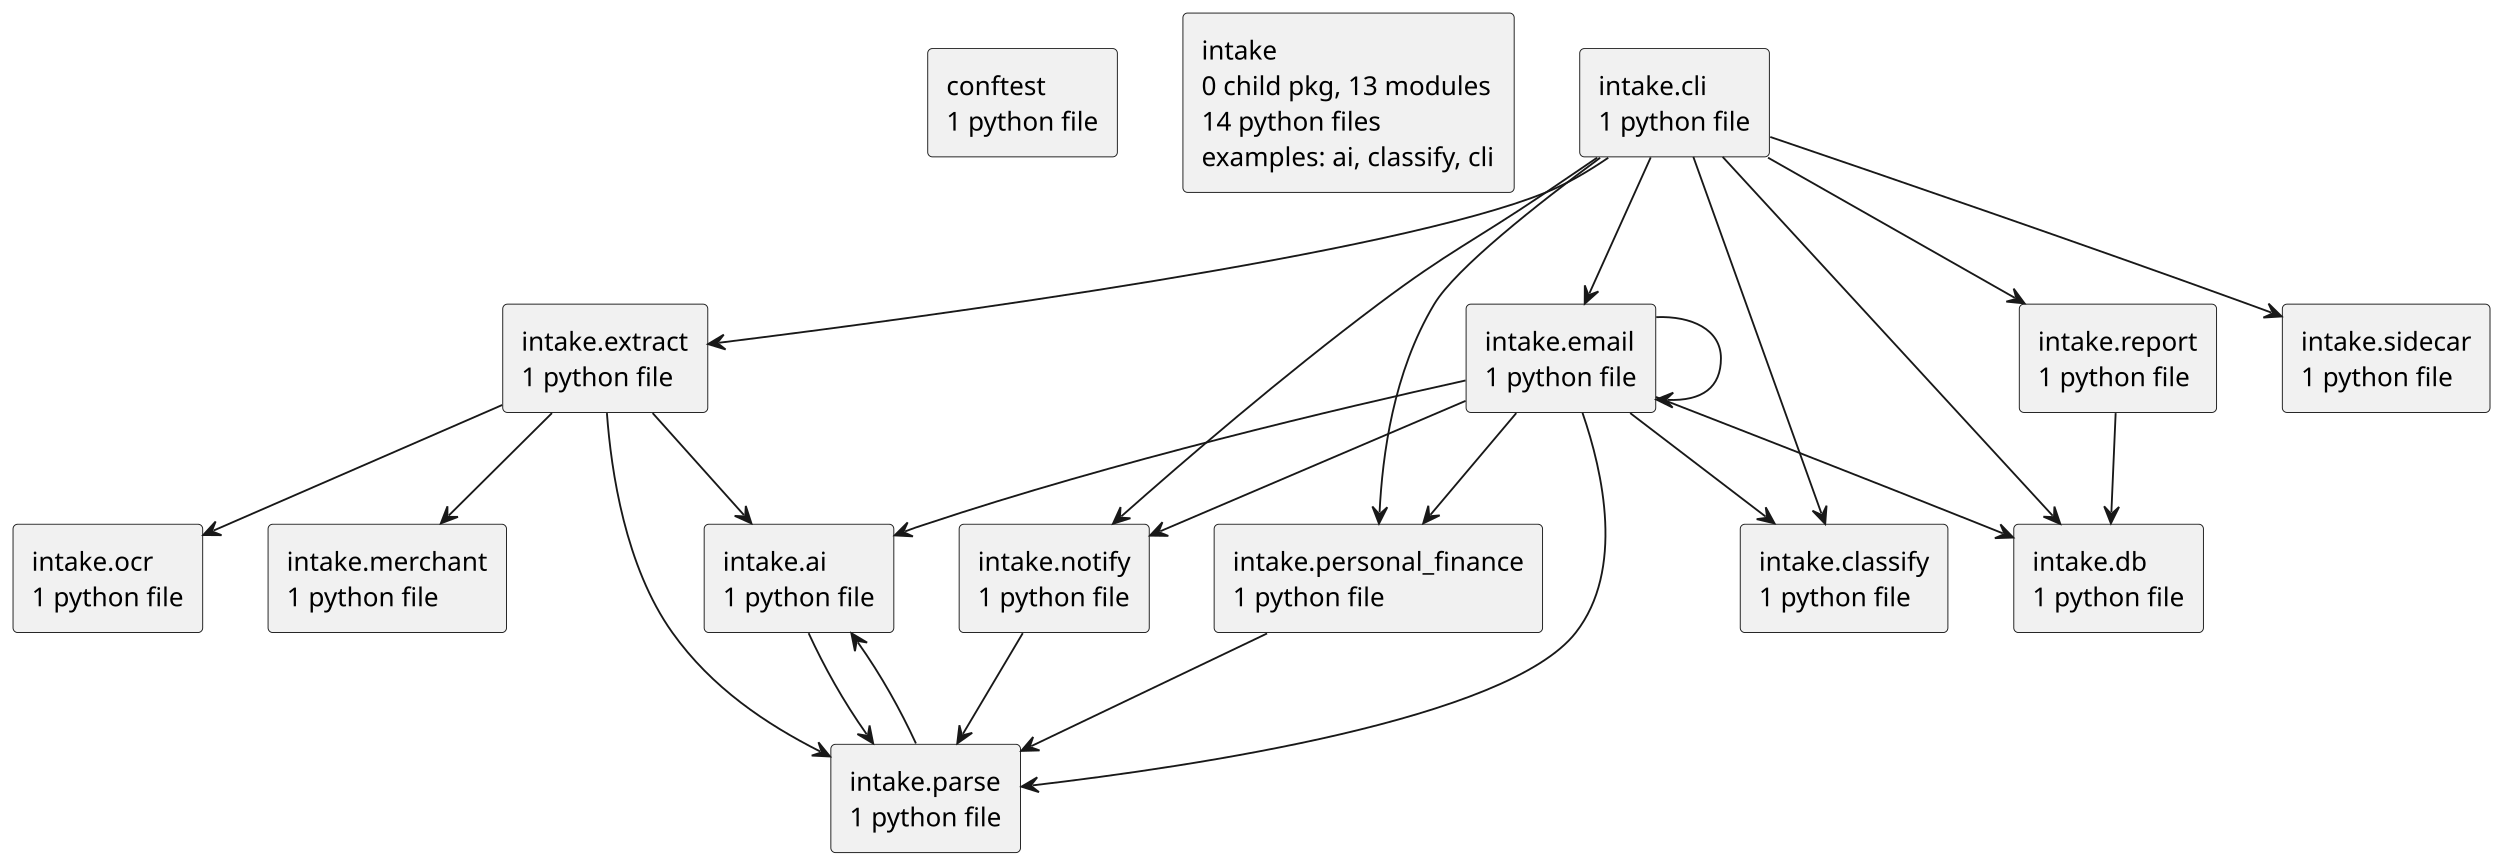
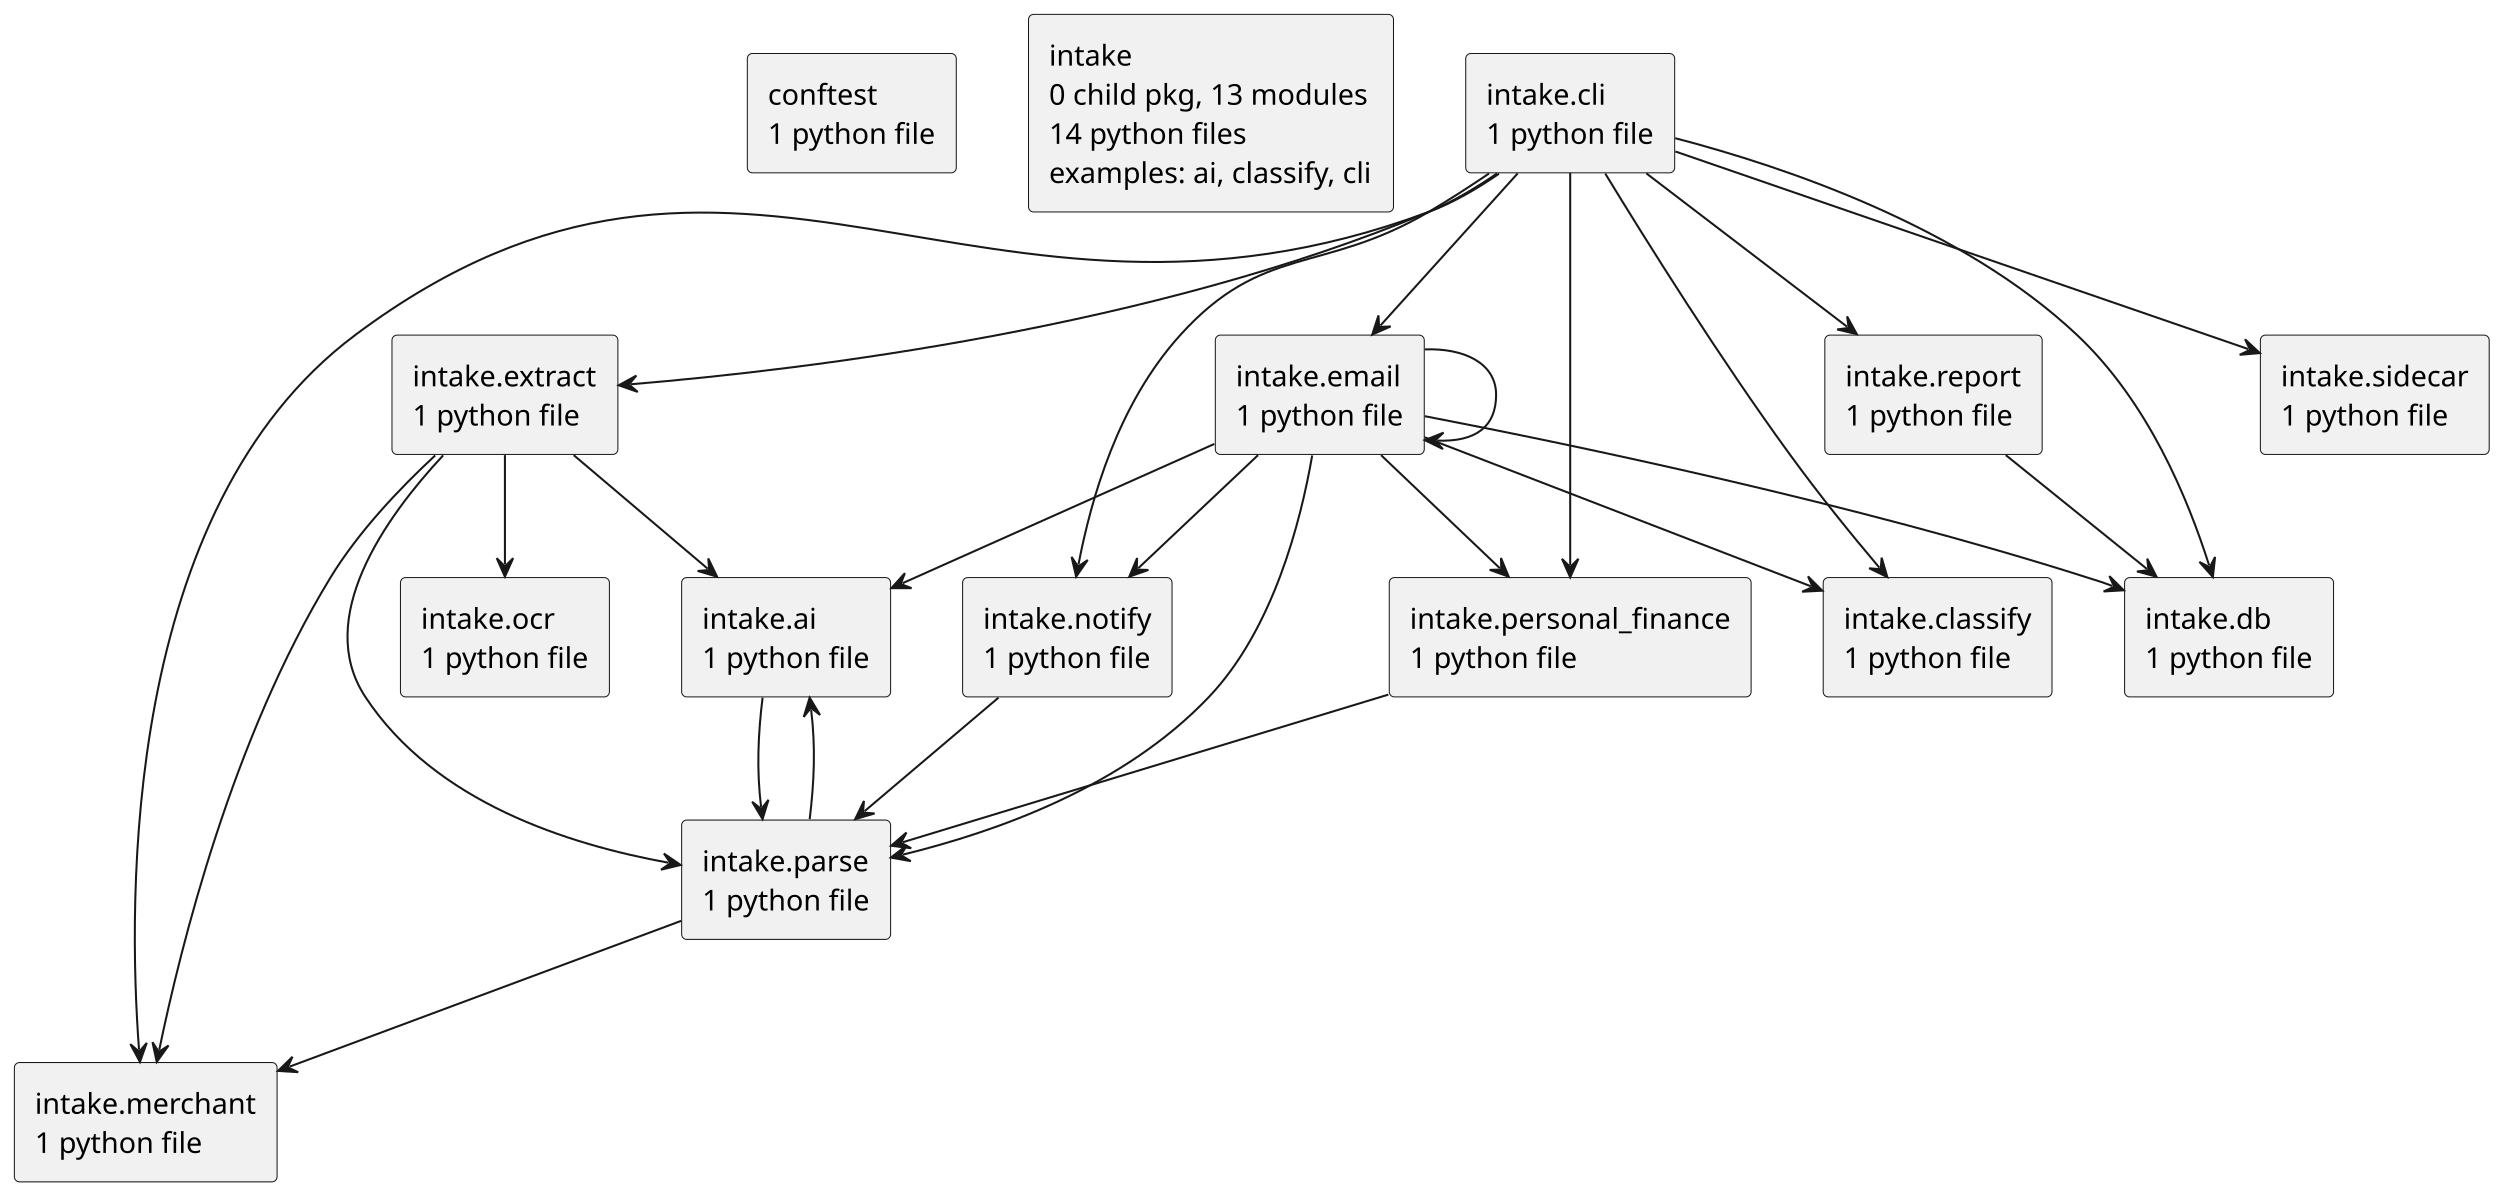
- <svg xmlns="http://www.w3.org/2000/svg" contentStyleType="text/css" data-diagram-type="DESCRIPTION" height="463px" preserveAspectRatio="none" style="width:1342px;height:463px;background:#FFFFFF;" version="1.1" viewBox="0 0 1342 463" width="1342px" zoomAndPan="magnify">
+ <svg xmlns="http://www.w3.org/2000/svg" contentStyleType="text/css" data-diagram-type="DESCRIPTION" height="581px" preserveAspectRatio="none" style="width:1218px;height:581px;background:#FFFFFF;" version="1.1" viewBox="0 0 1218 581" width="1218px" zoomAndPan="magnify">
  <defs />
  <g>
    <g class="entity" data-qualified-name="conftest" data-source-line="4" id="ent0002">
-       <rect fill="#F1F1F1" height="58.136" rx="2.5" ry="2.5" style="stroke:#181818;stroke-width:0.5;" width="101.802" x="498" y="26.07" />
-       <text fill="#000000" font-family="sans-serif" font-size="14" lengthAdjust="spacing" textLength="53.368" x="508" y="51.036">conftest</text>
-       <text fill="#000000" font-family="sans-serif" font-size="14" lengthAdjust="spacing" textLength="81.802" x="508" y="70.104">1 python file</text>
+       <rect fill="#F1F1F1" height="58.136" rx="2.5" ry="2.5" style="stroke:#181818;stroke-width:0.5;" width="101.802" x="364.1" y="26.06" />
+       <text fill="#000000" font-family="sans-serif" font-size="14" lengthAdjust="spacing" textLength="53.368" x="374.1" y="51.026">conftest</text>
+       <text fill="#000000" font-family="sans-serif" font-size="14" lengthAdjust="spacing" textLength="81.802" x="374.1" y="70.094">1 python file</text>
    </g>
    <g class="entity" data-qualified-name="intake" data-source-line="5" id="ent0003">
-       <rect fill="#F1F1F1" height="96.272" rx="2.5" ry="2.5" style="stroke:#181818;stroke-width:0.5;" width="177.821" x="634.99" y="7" />
-       <text fill="#000000" font-family="sans-serif" font-size="14" lengthAdjust="spacing" textLength="40.544" x="644.99" y="31.966">intake</text>
-       <text fill="#000000" font-family="sans-serif" font-size="14" lengthAdjust="spacing" textLength="155.273" x="644.99" y="51.034">0 child pkg, 13 modules</text>
-       <text fill="#000000" font-family="sans-serif" font-size="14" lengthAdjust="spacing" textLength="96.516" x="644.99" y="70.102">14 python files</text>
-       <text fill="#000000" font-family="sans-serif" font-size="14" lengthAdjust="spacing" textLength="157.821" x="644.99" y="89.17">examples: ai, classify, cli</text>
+       <rect fill="#F1F1F1" height="96.272" rx="2.5" ry="2.5" style="stroke:#181818;stroke-width:0.5;" width="177.821" x="501.09" y="7" />
+       <text fill="#000000" font-family="sans-serif" font-size="14" lengthAdjust="spacing" textLength="40.544" x="511.09" y="31.966">intake</text>
+       <text fill="#000000" font-family="sans-serif" font-size="14" lengthAdjust="spacing" textLength="155.273" x="511.09" y="51.034">0 child pkg, 13 modules</text>
+       <text fill="#000000" font-family="sans-serif" font-size="14" lengthAdjust="spacing" textLength="96.516" x="511.09" y="70.102">14 python files</text>
+       <text fill="#000000" font-family="sans-serif" font-size="14" lengthAdjust="spacing" textLength="157.821" x="511.09" y="89.17">examples: ai, classify, cli</text>
    </g>
    <g class="entity" data-qualified-name="intake.ai" data-source-line="6" id="ent0004">
-       <rect fill="#F1F1F1" height="58.136" rx="2.5" ry="2.5" style="stroke:#181818;stroke-width:0.5;" width="101.802" x="378" y="281.41" />
-       <text fill="#000000" font-family="sans-serif" font-size="14" lengthAdjust="spacing" textLength="55.762" x="388" y="306.376">intake.ai</text>
-       <text fill="#000000" font-family="sans-serif" font-size="14" lengthAdjust="spacing" textLength="81.802" x="388" y="325.444">1 python file</text>
+       <rect fill="#F1F1F1" height="58.136" rx="2.5" ry="2.5" style="stroke:#181818;stroke-width:0.5;" width="101.802" x="332.1" y="281.4" />
+       <text fill="#000000" font-family="sans-serif" font-size="14" lengthAdjust="spacing" textLength="55.762" x="342.1" y="306.366">intake.ai</text>
+       <text fill="#000000" font-family="sans-serif" font-size="14" lengthAdjust="spacing" textLength="81.802" x="342.1" y="325.434">1 python file</text>
    </g>
    <g class="entity" data-qualified-name="intake.classify" data-source-line="7" id="ent0005">
-       <rect fill="#F1F1F1" height="58.136" rx="2.5" ry="2.5" style="stroke:#181818;stroke-width:0.5;" width="111.462" x="934.17" y="281.41" />
-       <text fill="#000000" font-family="sans-serif" font-size="14" lengthAdjust="spacing" textLength="91.462" x="944.17" y="306.376">intake.classify</text>
-       <text fill="#000000" font-family="sans-serif" font-size="14" lengthAdjust="spacing" textLength="81.802" x="944.17" y="325.444">1 python file</text>
+       <rect fill="#F1F1F1" height="58.136" rx="2.5" ry="2.5" style="stroke:#181818;stroke-width:0.5;" width="111.462" x="888.27" y="281.4" />
+       <text fill="#000000" font-family="sans-serif" font-size="14" lengthAdjust="spacing" textLength="91.462" x="898.27" y="306.366">intake.classify</text>
+       <text fill="#000000" font-family="sans-serif" font-size="14" lengthAdjust="spacing" textLength="81.802" x="898.27" y="325.434">1 python file</text>
    </g>
    <g class="entity" data-qualified-name="intake.cli" data-source-line="8" id="ent0006">
-       <rect fill="#F1F1F1" height="58.136" rx="2.5" ry="2.5" style="stroke:#181818;stroke-width:0.5;" width="101.802" x="848" y="26.07" />
-       <text fill="#000000" font-family="sans-serif" font-size="14" lengthAdjust="spacing" textLength="58.24" x="858" y="51.036">intake.cli</text>
-       <text fill="#000000" font-family="sans-serif" font-size="14" lengthAdjust="spacing" textLength="81.802" x="858" y="70.104">1 python file</text>
+       <rect fill="#F1F1F1" height="58.136" rx="2.5" ry="2.5" style="stroke:#181818;stroke-width:0.5;" width="101.802" x="714.1" y="26.06" />
+       <text fill="#000000" font-family="sans-serif" font-size="14" lengthAdjust="spacing" textLength="58.24" x="724.1" y="51.026">intake.cli</text>
+       <text fill="#000000" font-family="sans-serif" font-size="14" lengthAdjust="spacing" textLength="81.802" x="724.1" y="70.094">1 python file</text>
    </g>
    <g class="entity" data-qualified-name="intake.db" data-source-line="9" id="ent0007">
-       <rect fill="#F1F1F1" height="58.136" rx="2.5" ry="2.5" style="stroke:#181818;stroke-width:0.5;" width="101.802" x="1081" y="281.41" />
-       <text fill="#000000" font-family="sans-serif" font-size="14" lengthAdjust="spacing" textLength="61.516" x="1091" y="306.376">intake.db</text>
-       <text fill="#000000" font-family="sans-serif" font-size="14" lengthAdjust="spacing" textLength="81.802" x="1091" y="325.444">1 python file</text>
+       <rect fill="#F1F1F1" height="58.136" rx="2.5" ry="2.5" style="stroke:#181818;stroke-width:0.5;" width="101.802" x="1035.1" y="281.4" />
+       <text fill="#000000" font-family="sans-serif" font-size="14" lengthAdjust="spacing" textLength="61.516" x="1045.1" y="306.366">intake.db</text>
+       <text fill="#000000" font-family="sans-serif" font-size="14" lengthAdjust="spacing" textLength="81.802" x="1045.1" y="325.434">1 python file</text>
    </g>
    <g class="entity" data-qualified-name="intake.email" data-source-line="10" id="ent0008">
-       <rect fill="#F1F1F1" height="58.136" rx="2.5" ry="2.5" style="stroke:#181818;stroke-width:0.5;" width="101.802" x="787" y="163.27" />
-       <text fill="#000000" font-family="sans-serif" font-size="14" lengthAdjust="spacing" textLength="80.36" x="797" y="188.236">intake.email</text>
-       <text fill="#000000" font-family="sans-serif" font-size="14" lengthAdjust="spacing" textLength="81.802" x="797" y="207.304">1 python file</text>
+       <rect fill="#F1F1F1" height="58.136" rx="2.5" ry="2.5" style="stroke:#181818;stroke-width:0.5;" width="101.802" x="592.1" y="163.27" />
+       <text fill="#000000" font-family="sans-serif" font-size="14" lengthAdjust="spacing" textLength="80.36" x="602.1" y="188.236">intake.email</text>
+       <text fill="#000000" font-family="sans-serif" font-size="14" lengthAdjust="spacing" textLength="81.802" x="602.1" y="207.304">1 python file</text>
    </g>
    <g class="entity" data-qualified-name="intake.extract" data-source-line="11" id="ent0009">
-       <rect fill="#F1F1F1" height="58.136" rx="2.5" ry="2.5" style="stroke:#181818;stroke-width:0.5;" width="110.062" x="269.87" y="163.27" />
-       <text fill="#000000" font-family="sans-serif" font-size="14" lengthAdjust="spacing" textLength="90.062" x="279.87" y="188.236">intake.extract</text>
-       <text fill="#000000" font-family="sans-serif" font-size="14" lengthAdjust="spacing" textLength="81.802" x="279.87" y="207.304">1 python file</text>
+       <rect fill="#F1F1F1" height="58.136" rx="2.5" ry="2.5" style="stroke:#181818;stroke-width:0.5;" width="110.062" x="190.97" y="163.27" />
+       <text fill="#000000" font-family="sans-serif" font-size="14" lengthAdjust="spacing" textLength="90.062" x="200.97" y="188.236">intake.extract</text>
+       <text fill="#000000" font-family="sans-serif" font-size="14" lengthAdjust="spacing" textLength="81.802" x="200.97" y="207.304">1 python file</text>
    </g>
    <g class="entity" data-qualified-name="intake.merchant" data-source-line="12" id="ent0010">
-       <rect fill="#F1F1F1" height="58.136" rx="2.5" ry="2.5" style="stroke:#181818;stroke-width:0.5;" width="127.996" x="143.9" y="281.41" />
-       <text fill="#000000" font-family="sans-serif" font-size="14" lengthAdjust="spacing" textLength="107.996" x="153.9" y="306.376">intake.merchant</text>
-       <text fill="#000000" font-family="sans-serif" font-size="14" lengthAdjust="spacing" textLength="81.802" x="153.9" y="325.444">1 python file</text>
+       <rect fill="#F1F1F1" height="58.136" rx="2.5" ry="2.5" style="stroke:#181818;stroke-width:0.5;" width="127.996" x="7" y="517.67" />
+       <text fill="#000000" font-family="sans-serif" font-size="14" lengthAdjust="spacing" textLength="107.996" x="17" y="542.636">intake.merchant</text>
+       <text fill="#000000" font-family="sans-serif" font-size="14" lengthAdjust="spacing" textLength="81.802" x="17" y="561.704">1 python file</text>
    </g>
    <g class="entity" data-qualified-name="intake.notify" data-source-line="13" id="ent0011">
-       <rect fill="#F1F1F1" height="58.136" rx="2.5" ry="2.5" style="stroke:#181818;stroke-width:0.5;" width="102.04" x="514.88" y="281.41" />
-       <text fill="#000000" font-family="sans-serif" font-size="14" lengthAdjust="spacing" textLength="82.04" x="524.88" y="306.376">intake.notify</text>
-       <text fill="#000000" font-family="sans-serif" font-size="14" lengthAdjust="spacing" textLength="81.802" x="524.88" y="325.444">1 python file</text>
+       <rect fill="#F1F1F1" height="58.136" rx="2.5" ry="2.5" style="stroke:#181818;stroke-width:0.5;" width="102.04" x="468.98" y="281.4" />
+       <text fill="#000000" font-family="sans-serif" font-size="14" lengthAdjust="spacing" textLength="82.04" x="478.98" y="306.366">intake.notify</text>
+       <text fill="#000000" font-family="sans-serif" font-size="14" lengthAdjust="spacing" textLength="81.802" x="478.98" y="325.434">1 python file</text>
    </g>
    <g class="entity" data-qualified-name="intake.ocr" data-source-line="14" id="ent0012">
-       <rect fill="#F1F1F1" height="58.136" rx="2.5" ry="2.5" style="stroke:#181818;stroke-width:0.5;" width="101.802" x="7" y="281.41" />
-       <text fill="#000000" font-family="sans-serif" font-size="14" lengthAdjust="spacing" textLength="65.268" x="17" y="306.376">intake.ocr</text>
-       <text fill="#000000" font-family="sans-serif" font-size="14" lengthAdjust="spacing" textLength="81.802" x="17" y="325.444">1 python file</text>
+       <rect fill="#F1F1F1" height="58.136" rx="2.5" ry="2.5" style="stroke:#181818;stroke-width:0.5;" width="101.802" x="195.1" y="281.4" />
+       <text fill="#000000" font-family="sans-serif" font-size="14" lengthAdjust="spacing" textLength="65.268" x="205.1" y="306.366">intake.ocr</text>
+       <text fill="#000000" font-family="sans-serif" font-size="14" lengthAdjust="spacing" textLength="81.802" x="205.1" y="325.434">1 python file</text>
    </g>
    <g class="entity" data-qualified-name="intake.parse" data-source-line="15" id="ent0013">
-       <rect fill="#F1F1F1" height="58.136" rx="2.5" ry="2.5" style="stroke:#181818;stroke-width:0.5;" width="101.802" x="446" y="399.54" />
-       <text fill="#000000" font-family="sans-serif" font-size="14" lengthAdjust="spacing" textLength="81.144" x="456" y="424.506">intake.parse</text>
-       <text fill="#000000" font-family="sans-serif" font-size="14" lengthAdjust="spacing" textLength="81.802" x="456" y="443.574">1 python file</text>
+       <rect fill="#F1F1F1" height="58.136" rx="2.5" ry="2.5" style="stroke:#181818;stroke-width:0.5;" width="101.802" x="332.1" y="399.54" />
+       <text fill="#000000" font-family="sans-serif" font-size="14" lengthAdjust="spacing" textLength="81.144" x="342.1" y="424.506">intake.parse</text>
+       <text fill="#000000" font-family="sans-serif" font-size="14" lengthAdjust="spacing" textLength="81.802" x="342.1" y="443.574">1 python file</text>
    </g>
    <g class="entity" data-qualified-name="intake.personal_finance" data-source-line="16" id="ent0014">
-       <rect fill="#F1F1F1" height="58.136" rx="2.5" ry="2.5" style="stroke:#181818;stroke-width:0.5;" width="176.295" x="651.75" y="281.41" />
-       <text fill="#000000" font-family="sans-serif" font-size="14" lengthAdjust="spacing" textLength="156.295" x="661.75" y="306.376">intake.personal_finance</text>
-       <text fill="#000000" font-family="sans-serif" font-size="14" lengthAdjust="spacing" textLength="81.802" x="661.75" y="325.444">1 python file</text>
+       <rect fill="#F1F1F1" height="58.136" rx="2.5" ry="2.5" style="stroke:#181818;stroke-width:0.5;" width="176.295" x="676.85" y="281.4" />
+       <text fill="#000000" font-family="sans-serif" font-size="14" lengthAdjust="spacing" textLength="156.295" x="686.85" y="306.366">intake.personal_finance</text>
+       <text fill="#000000" font-family="sans-serif" font-size="14" lengthAdjust="spacing" textLength="81.802" x="686.85" y="325.434">1 python file</text>
    </g>
    <g class="entity" data-qualified-name="intake.report" data-source-line="17" id="ent0015">
-       <rect fill="#F1F1F1" height="58.136" rx="2.5" ry="2.5" style="stroke:#181818;stroke-width:0.5;" width="105.89" x="1083.96" y="163.27" />
-       <text fill="#000000" font-family="sans-serif" font-size="14" lengthAdjust="spacing" textLength="85.89" x="1093.96" y="188.236">intake.report</text>
-       <text fill="#000000" font-family="sans-serif" font-size="14" lengthAdjust="spacing" textLength="81.802" x="1093.96" y="207.304">1 python file</text>
+       <rect fill="#F1F1F1" height="58.136" rx="2.5" ry="2.5" style="stroke:#181818;stroke-width:0.5;" width="105.89" x="889.05" y="163.27" />
+       <text fill="#000000" font-family="sans-serif" font-size="14" lengthAdjust="spacing" textLength="85.89" x="899.05" y="188.236">intake.report</text>
+       <text fill="#000000" font-family="sans-serif" font-size="14" lengthAdjust="spacing" textLength="81.802" x="899.05" y="207.304">1 python file</text>
    </g>
    <g class="entity" data-qualified-name="intake.sidecar" data-source-line="18" id="ent0016">
-       <rect fill="#F1F1F1" height="58.136" rx="2.5" ry="2.5" style="stroke:#181818;stroke-width:0.5;" width="111.476" x="1225.16" y="163.27" />
-       <text fill="#000000" font-family="sans-serif" font-size="14" lengthAdjust="spacing" textLength="91.476" x="1235.16" y="188.236">intake.sidecar</text>
-       <text fill="#000000" font-family="sans-serif" font-size="14" lengthAdjust="spacing" textLength="81.802" x="1235.16" y="207.304">1 python file</text>
+       <rect fill="#F1F1F1" height="58.136" rx="2.5" ry="2.5" style="stroke:#181818;stroke-width:0.5;" width="111.476" x="1101.26" y="163.27" />
+       <text fill="#000000" font-family="sans-serif" font-size="14" lengthAdjust="spacing" textLength="91.476" x="1111.26" y="188.236">intake.sidecar</text>
+       <text fill="#000000" font-family="sans-serif" font-size="14" lengthAdjust="spacing" textLength="81.802" x="1111.26" y="207.304">1 python file</text>
    </g>
    <g class="link" data-entity-1="ent0004" data-entity-2="ent0013" data-link-type="dependency" data-source-line="19" id="lnk17">
-       <path d="M434.07,339.89 C442.4,357.88 452.503,376.183 465.253,394.193" fill="none" id="intake.ai-to-intake.parse" style="stroke:#181818;stroke-width:1;" />
-       <polygon fill="#181818" points="468.72,399.09,466.784,389.433,465.831,395.009,460.255,394.056,468.72,399.09" style="stroke:#181818;stroke-width:1;" />
+       <path d="M371.53,339.88 C369.32,357.88 368.593,375.114 370.793,393.134" fill="none" id="intake.ai-to-intake.parse" style="stroke:#181818;stroke-width:1;" />
+       <polygon fill="#181818" points="371.52,399.09,374.4,389.672,370.914,394.127,366.459,390.641,371.52,399.09" style="stroke:#181818;stroke-width:1;" />
    </g>
-     <g class="link" data-entity-1="ent0013" data-entity-2="ent0004" data-link-type="dependency" data-source-line="40" id="lnk38">
-       <path d="M491.68,399.09 C483.33,381.08 473.219,362.775 460.469,344.785" fill="none" id="intake.parse-to-intake.ai" style="stroke:#181818;stroke-width:1;" />
-       <polygon fill="#181818" points="457,339.89,458.941,349.546,459.891,343.969,465.468,344.92,457,339.89" style="stroke:#181818;stroke-width:1;" />
+     <g class="link" data-entity-1="ent0013" data-entity-2="ent0004" data-link-type="dependency" data-source-line="41" id="lnk39">
+       <path d="M394.48,399.09 C396.68,381.07 397.401,363.835 395.191,345.835" fill="none" id="intake.parse-to-intake.ai" style="stroke:#181818;stroke-width:1;" />
+       <polygon fill="#181818" points="394.46,339.88,391.587,349.3,395.069,344.843,399.527,348.325,394.46,339.88" style="stroke:#181818;stroke-width:1;" />
    </g>
    <g class="link" data-entity-1="ent0006" data-entity-2="ent0005" data-link-type="dependency" data-source-line="20" id="lnk18">
-       <path d="M908.99,84.22 C926.48,132.91 960.222,226.843 977.742,275.623" fill="none" id="intake.cli-to-intake.classify" style="stroke:#181818;stroke-width:1;" />
-       <polygon fill="#181818" points="979.77,281.27,980.492,271.448,978.08,276.564,972.963,274.152,979.77,281.27" style="stroke:#181818;stroke-width:1;" />
+       <path d="M782.06,84.54 C802.45,117.99 838.07,174.86 872,221.4 C887.01,241.99 901.298,259.607 915.628,276.567" fill="none" id="intake.cli-to-intake.classify" style="stroke:#181818;stroke-width:1;" />
+       <polygon fill="#181818" points="919.5,281.15,916.747,271.694,916.273,277.331,910.636,276.857,919.5,281.15" style="stroke:#181818;stroke-width:1;" />
    </g>
    <g class="link" data-entity-1="ent0006" data-entity-2="ent0007" data-link-type="dependency" data-source-line="21" id="lnk19">
-       <path d="M924.73,84.22 C969.51,132.91 1057.028,228.074 1101.898,276.854" fill="none" id="intake.cli-to-intake.db" style="stroke:#181818;stroke-width:1;" />
-       <polygon fill="#181818" points="1105.96,281.27,1102.811,271.938,1102.575,277.59,1096.923,277.354,1105.96,281.27" style="stroke:#181818;stroke-width:1;" />
+       <path d="M816.16,67.33 C870.53,81.51 956.21,110.69 1012,163.27 C1046.78,196.05 1065.956,243.054 1076.286,275.424" fill="none" id="intake.cli-to-intake.db" style="stroke:#181818;stroke-width:1;" />
+       <polygon fill="#181818" points="1078.11,281.14,1079.185,271.35,1076.59,276.377,1071.563,273.782,1078.11,281.14" style="stroke:#181818;stroke-width:1;" />
    </g>
    <g class="link" data-entity-1="ent0006" data-entity-2="ent0008" data-link-type="dependency" data-source-line="22" id="lnk20">
-       <path d="M886.11,84.48 C875.7,107.56 863.549,134.501 853.139,157.561" fill="none" id="intake.cli-to-intake.email" style="stroke:#181818;stroke-width:1;" />
-       <polygon fill="#181818" points="850.67,163.03,858.019,156.473,852.727,158.473,850.727,153.181,850.67,163.03" style="stroke:#181818;stroke-width:1;" />
+       <path d="M739.42,84.47 C718.6,107.55 693.369,135.505 672.559,158.575" fill="none" id="intake.cli-to-intake.email" style="stroke:#181818;stroke-width:1;" />
+       <polygon fill="#181818" points="668.54,163.03,677.538,159.026,671.889,159.317,671.598,153.668,668.54,163.03" style="stroke:#181818;stroke-width:1;" />
    </g>
    <g class="link" data-entity-1="ent0006" data-entity-2="ent0009" data-link-type="dependency" data-source-line="23" id="lnk21">
-       <path d="M863.32,84.67 C853.04,91.71 841.46,98.58 829.9,103.27 C748.69,136.27 499.374,169.9 386.024,183.98" fill="none" id="intake.cli-to-intake.extract" style="stroke:#181818;stroke-width:1;" />
-       <polygon fill="#181818" points="380.07,184.72,389.494,187.58,385.032,184.104,388.508,179.641,380.07,184.72" style="stroke:#181818;stroke-width:1;" />
+       <path d="M729.35,84.51 C719.07,91.55 707.51,98.45 696,103.27 C561.24,159.65 394.439,179.951 307.389,187.211" fill="none" id="intake.cli-to-intake.extract" style="stroke:#181818;stroke-width:1;" />
+       <polygon fill="#181818" points="301.41,187.71,310.711,190.948,306.393,187.294,310.046,182.976,301.41,187.71" style="stroke:#181818;stroke-width:1;" />
    </g>
-     <g class="link" data-entity-1="ent0006" data-entity-2="ent0011" data-link-type="dependency" data-source-line="24" id="lnk22">
-       <path d="M857.36,84.63 C848.32,90.8 838.8,97.27 829.9,103.27 C790.05,130.16 778.36,134.43 739.9,163.27 C688.29,201.97 636.123,246.903 601.913,277.183" fill="none" id="intake.cli-to-intake.notify" style="stroke:#181818;stroke-width:1;" />
-       <polygon fill="#181818" points="597.42,281.16,606.81,278.19,601.164,277.846,601.508,272.2,597.42,281.16" style="stroke:#181818;stroke-width:1;" />
+     <g class="link" data-entity-1="ent0006" data-entity-2="ent0010" data-link-type="dependency" data-source-line="24" id="lnk22">
+       <path d="M730.31,84.63 C719.85,91.84 707.96,98.81 696,103.27 C476.76,184.98 360.34,23.11 173,163.27 C59.64,248.07 62.22,438.077 67.73,511.397" fill="none" id="intake.cli-to-intake.merchant" style="stroke:#181818;stroke-width:1;" />
+       <polygon fill="#181818" points="68.18,517.38,71.494,508.106,67.805,512.394,63.517,508.705,68.18,517.38" style="stroke:#181818;stroke-width:1;" />
    </g>
-     <g class="link" data-entity-1="ent0006" data-entity-2="ent0014" data-link-type="dependency" data-source-line="25" id="lnk23">
-       <path d="M858.95,84.69 C825.48,109.41 781.39,144.11 769.9,163.27 C747.92,199.94 742.113,244.088 740.543,275.098" fill="none" id="intake.cli-to-intake.personal_finance" style="stroke:#181818;stroke-width:1;" />
-       <polygon fill="#181818" points="740.24,281.09,744.69,272.304,740.493,276.096,736.7,271.899,740.24,281.09" style="stroke:#181818;stroke-width:1;" />
+     <g class="link" data-entity-1="ent0006" data-entity-2="ent0011" data-link-type="dependency" data-source-line="25" id="lnk23">
+       <path d="M725.47,84.51 C715.98,90.94 705.76,97.55 696,103.27 C644.2,133.6 615.26,118.74 575,163.27 C544.62,196.86 531.603,242.948 525.433,275.038" fill="none" id="intake.cli-to-intake.notify" style="stroke:#181818;stroke-width:1;" />
+       <polygon fill="#181818" points="524.3,280.93,529.927,272.847,525.244,276.02,522.071,271.337,524.3,280.93" style="stroke:#181818;stroke-width:1;" />
    </g>
-     <g class="link" data-entity-1="ent0006" data-entity-2="ent0015" data-link-type="dependency" data-source-line="26" id="lnk24">
-       <path d="M949.08,84.64 C989.59,107.65 1041.083,136.906 1081.573,159.906" fill="none" id="intake.cli-to-intake.report" style="stroke:#181818;stroke-width:1;" />
-       <polygon fill="#181818" points="1086.79,162.87,1080.94,154.947,1082.443,160.4,1076.989,161.903,1086.79,162.87" style="stroke:#181818;stroke-width:1;" />
+     <g class="link" data-entity-1="ent0006" data-entity-2="ent0014" data-link-type="dependency" data-source-line="26" id="lnk24">
+       <path d="M765,84.21 C765,132.91 765,226.48 765,275.26" fill="none" id="intake.cli-to-intake.personal_finance" style="stroke:#181818;stroke-width:1;" />
+       <polygon fill="#181818" points="765,281.26,769,272.26,765,276.26,761,272.26,765,281.26" style="stroke:#181818;stroke-width:1;" />
    </g>
-     <g class="link" data-entity-1="ent0006" data-entity-2="ent0016" data-link-type="dependency" data-source-line="27" id="lnk25">
-       <path d="M950.28,73.52 C1011.55,94.37 1116.98,130.59 1206.9,163.27 C1212.71,165.38 1213.149,165.523 1219.179,167.773" fill="none" id="intake.cli-to-intake.sidecar" style="stroke:#181818;stroke-width:1;" />
-       <polygon fill="#181818" points="1224.8,169.87,1217.766,162.976,1220.116,168.122,1214.969,170.471,1224.8,169.87" style="stroke:#181818;stroke-width:1;" />
+     <g class="link" data-entity-1="ent0006" data-entity-2="ent0015" data-link-type="dependency" data-source-line="27" id="lnk25">
+       <path d="M802.1,84.47 C832.21,107.47 869.692,136.108 899.872,159.158" fill="none" id="intake.cli-to-intake.report" style="stroke:#181818;stroke-width:1;" />
+       <polygon fill="#181818" points="904.64,162.8,899.915,154.158,900.666,159.765,895.06,160.516,904.64,162.8" style="stroke:#181818;stroke-width:1;" />
    </g>
-     <g class="link" data-entity-1="ent0008" data-entity-2="ent0004" data-link-type="dependency" data-source-line="28" id="lnk26">
-       <path d="M786.71,204.23 C719.43,219.07 597.96,247.68 496.9,281.41 C491.45,283.23 491.412,283.122 485.832,285.262" fill="none" id="intake.email-to-intake.ai" style="stroke:#181818;stroke-width:1;" />
-       <polygon fill="#181818" points="480.23,287.41,490.065,287.922,484.899,285.62,487.201,280.452,480.23,287.41" style="stroke:#181818;stroke-width:1;" />
+     <g class="link" data-entity-1="ent0006" data-entity-2="ent0016" data-link-type="dependency" data-source-line="28" id="lnk26">
+       <path d="M816.24,73.81 C889.81,99.18 1019.188,143.804 1095.318,170.064" fill="none" id="intake.cli-to-intake.sidecar" style="stroke:#181818;stroke-width:1;" />
+       <polygon fill="#181818" points="1100.99,172.02,1093.786,165.304,1096.263,170.39,1091.178,172.867,1100.99,172.02" style="stroke:#181818;stroke-width:1;" />
    </g>
-     <g class="link" data-entity-1="ent0008" data-entity-2="ent0005" data-link-type="dependency" data-source-line="29" id="lnk27">
-       <path d="M875.08,221.75 C898.64,239.75 924.223,259.297 947.803,277.317" fill="none" id="intake.email-to-intake.classify" style="stroke:#181818;stroke-width:1;" />
-       <polygon fill="#181818" points="952.57,280.96,947.848,272.317,948.597,277.924,942.99,278.673,952.57,280.96" style="stroke:#181818;stroke-width:1;" />
+     <g class="link" data-entity-1="ent0008" data-entity-2="ent0004" data-link-type="dependency" data-source-line="29" id="lnk27">
+       <path d="M591.63,216.28 C546.05,236.64 485.289,263.784 439.739,284.124" fill="none" id="intake.email-to-intake.ai" style="stroke:#181818;stroke-width:1;" />
+       <polygon fill="#181818" points="434.26,286.57,444.109,286.553,438.825,284.531,440.847,279.248,434.26,286.57" style="stroke:#181818;stroke-width:1;" />
    </g>
-     <g class="link" data-entity-1="ent0008" data-entity-2="ent0007" data-link-type="dependency" data-source-line="30" id="lnk28">
-       <path d="M888.91,213.09 C934.57,230.81 1003.29,257.62 1062.9,281.41 C1068.67,283.71 1069.14,283.875 1075.13,286.305" fill="none" id="intake.email-to-intake.db" style="stroke:#181818;stroke-width:1;" />
-       <polygon fill="#181818" points="1080.69,288.56,1073.854,281.47,1076.057,286.68,1070.847,288.883,1080.69,288.56" style="stroke:#181818;stroke-width:1;" />
+     <g class="link" data-entity-1="ent0008" data-entity-2="ent0005" data-link-type="dependency" data-source-line="30" id="lnk28">
+       <path d="M694.06,213.04 C747.82,233.78 826.612,264.181 882.222,285.631" fill="none" id="intake.email-to-intake.classify" style="stroke:#181818;stroke-width:1;" />
+       <polygon fill="#181818" points="887.82,287.79,880.862,280.819,883.155,285.991,877.984,288.283,887.82,287.79" style="stroke:#181818;stroke-width:1;" />
    </g>
-     <g class="link" data-entity-1="ent0008" data-entity-2="ent0008" data-link-type="dependency" data-source-line="31" id="lnk29">
-       <path d="M889.05,170.24 C908.11,169.51 923.8,176.88 923.8,192.34 C923.8,207.8 914.106,215.4 895.046,214.67" fill="none" id="intake.email-to-intake.email" style="stroke:#181818;stroke-width:1;" />
-       <polygon fill="#181818" points="889.05,214.44,897.89,218.781,894.046,214.631,898.197,210.787,889.05,214.44" style="stroke:#181818;stroke-width:1;" />
+     <g class="link" data-entity-1="ent0008" data-entity-2="ent0007" data-link-type="dependency" data-source-line="31" id="lnk29">
+       <path d="M694.19,202.77 C766.87,216.76 903.72,245.27 1017,281.4 C1022.79,283.25 1023.165,283.245 1029.085,285.475" fill="none" id="intake.email-to-intake.db" style="stroke:#181818;stroke-width:1;" />
+       <polygon fill="#181818" points="1034.7,287.59,1027.688,280.674,1030.021,285.827,1024.868,288.161,1034.7,287.59" style="stroke:#181818;stroke-width:1;" />
    </g>
-     <g class="link" data-entity-1="ent0008" data-entity-2="ent0011" data-link-type="dependency" data-source-line="32" id="lnk30">
-       <path d="M786.74,215.18 C738.26,235.88 671.368,264.444 622.808,285.174" fill="none" id="intake.email-to-intake.notify" style="stroke:#181818;stroke-width:1;" />
-       <polygon fill="#181818" points="617.29,287.53,627.138,287.675,621.889,285.567,623.997,280.318,617.29,287.53" style="stroke:#181818;stroke-width:1;" />
+     <g class="link" data-entity-1="ent0008" data-entity-2="ent0008" data-link-type="dependency" data-source-line="32" id="lnk30">
+       <path d="M694.15,170.23 C713.21,169.51 728.9,176.88 728.9,192.33 C728.9,207.79 719.206,215.387 700.146,214.667" fill="none" id="intake.email-to-intake.email" style="stroke:#181818;stroke-width:1;" />
+       <polygon fill="#181818" points="694.15,214.44,702.993,218.777,699.146,214.629,703.295,210.783,694.15,214.44" style="stroke:#181818;stroke-width:1;" />
    </g>
-     <g class="link" data-entity-1="ent0008" data-entity-2="ent0013" data-link-type="dependency" data-source-line="33" id="lnk31">
-       <path d="M849.49,221.64 C860.57,253.73 872.07,305.95 845.9,339.54 C809.56,386.19 642.179,411.303 554.259,421.592" fill="none" id="intake.email-to-intake.parse" style="stroke:#181818;stroke-width:1;" />
-       <polygon fill="#181818" points="548.3,422.29,557.704,425.217,553.266,421.709,556.774,417.271,548.3,422.29" style="stroke:#181818;stroke-width:1;" />
+     <g class="link" data-entity-1="ent0008" data-entity-2="ent0011" data-link-type="dependency" data-source-line="33" id="lnk31">
+       <path d="M612.91,221.74 C593.85,239.74 573.653,258.811 554.563,276.831" fill="none" id="intake.email-to-intake.notify" style="stroke:#181818;stroke-width:1;" />
+       <polygon fill="#181818" points="550.2,280.95,559.49,277.681,553.836,277.518,553.999,271.863,550.2,280.95" style="stroke:#181818;stroke-width:1;" />
    </g>
-     <g class="link" data-entity-1="ent0008" data-entity-2="ent0014" data-link-type="dependency" data-source-line="34" id="lnk32">
-       <path d="M813.93,221.75 C798.74,239.75 783.039,258.354 767.839,276.374" fill="none" id="intake.email-to-intake.personal_finance" style="stroke:#181818;stroke-width:1;" />
-       <polygon fill="#181818" points="763.97,280.96,772.83,276.66,767.194,277.138,766.715,271.502,763.97,280.96" style="stroke:#181818;stroke-width:1;" />
+     <g class="link" data-entity-1="ent0008" data-entity-2="ent0013" data-link-type="dependency" data-source-line="34" id="lnk32">
+       <path d="M639.3,221.9 C633.71,254.24 620.23,306.7 589,339.54 C547.32,383.37 486.096,405.007 439.866,416.377" fill="none" id="intake.email-to-intake.parse" style="stroke:#181818;stroke-width:1;" />
+       <polygon fill="#181818" points="434.04,417.81,443.735,419.545,438.895,416.616,441.824,411.776,434.04,417.81" style="stroke:#181818;stroke-width:1;" />
    </g>
-     <g class="link" data-entity-1="ent0009" data-entity-2="ent0004" data-link-type="dependency" data-source-line="35" id="lnk33">
-       <path d="M350.34,221.75 C366.46,239.75 383.228,258.469 399.358,276.489" fill="none" id="intake.extract-to-intake.ai" style="stroke:#181818;stroke-width:1;" />
-       <polygon fill="#181818" points="403.36,280.96,400.338,271.586,400.025,277.235,394.377,276.922,403.36,280.96" style="stroke:#181818;stroke-width:1;" />
+     <g class="link" data-entity-1="ent0008" data-entity-2="ent0014" data-link-type="dependency" data-source-line="35" id="lnk33">
+       <path d="M672.84,221.74 C691.75,239.74 711.764,258.793 730.694,276.813" fill="none" id="intake.email-to-intake.personal_finance" style="stroke:#181818;stroke-width:1;" />
+       <polygon fill="#181818" points="735.04,280.95,731.279,271.847,731.418,277.503,725.763,277.642,735.04,280.95" style="stroke:#181818;stroke-width:1;" />
    </g>
-     <g class="link" data-entity-1="ent0009" data-entity-2="ent0010" data-link-type="dependency" data-source-line="36" id="lnk34">
-       <path d="M296.28,221.75 C278.15,239.75 259.038,258.713 240.888,276.733" fill="none" id="intake.extract-to-intake.merchant" style="stroke:#181818;stroke-width:1;" />
-       <polygon fill="#181818" points="236.63,280.96,245.835,277.457,240.178,277.437,240.198,271.78,236.63,280.96" style="stroke:#181818;stroke-width:1;" />
+     <g class="link" data-entity-1="ent0009" data-entity-2="ent0004" data-link-type="dependency" data-source-line="36" id="lnk34">
+       <path d="M279.51,221.74 C300.74,239.74 323.524,259.049 344.774,277.069" fill="none" id="intake.extract-to-intake.ai" style="stroke:#181818;stroke-width:1;" />
+       <polygon fill="#181818" points="349.35,280.95,345.073,272.078,345.536,277.716,339.899,278.18,349.35,280.95" style="stroke:#181818;stroke-width:1;" />
    </g>
-     <g class="link" data-entity-1="ent0009" data-entity-2="ent0012" data-link-type="dependency" data-source-line="37" id="lnk35">
-       <path d="M269.58,217.4 C222.38,237.93 160.552,264.827 114.582,284.817" fill="none" id="intake.extract-to-intake.ocr" style="stroke:#181818;stroke-width:1;" />
-       <polygon fill="#181818" points="109.08,287.21,118.928,287.289,113.665,285.216,115.738,279.953,109.08,287.21" style="stroke:#181818;stroke-width:1;" />
+     <g class="link" data-entity-1="ent0009" data-entity-2="ent0010" data-link-type="dependency" data-source-line="37" id="lnk35">
+       <path d="M212.03,221.88 C194.77,237.89 174.61,259.09 161,281.4 C113.14,359.82 88.039,461.115 77.589,511.495" fill="none" id="intake.extract-to-intake.merchant" style="stroke:#181818;stroke-width:1;" />
+       <polygon fill="#181818" points="76.37,517.37,82.115,509.37,77.385,512.474,74.281,507.745,76.37,517.37" style="stroke:#181818;stroke-width:1;" />
    </g>
-     <g class="link" data-entity-1="ent0009" data-entity-2="ent0013" data-link-type="dependency" data-source-line="38" id="lnk36">
-       <path d="M325.79,221.74 C328.07,253.22 335.73,304.2 360.9,339.54 C382.03,369.22 411.227,388.699 440.217,403.379" fill="none" id="intake.extract-to-intake.parse" style="stroke:#181818;stroke-width:1;" />
-       <polygon fill="#181818" points="445.57,406.09,439.348,398.456,441.109,403.831,435.734,405.593,445.57,406.09" style="stroke:#181818;stroke-width:1;" />
+     <g class="link" data-entity-1="ent0009" data-entity-2="ent0012" data-link-type="dependency" data-source-line="38" id="lnk36">
+       <path d="M246,221.74 C246,239.74 246,256.93 246,274.95" fill="none" id="intake.extract-to-intake.ocr" style="stroke:#181818;stroke-width:1;" />
+       <polygon fill="#181818" points="246,280.95,250,271.95,246,275.95,242,271.95,246,280.95" style="stroke:#181818;stroke-width:1;" />
    </g>
-     <g class="link" data-entity-1="ent0011" data-entity-2="ent0013" data-link-type="dependency" data-source-line="39" id="lnk37">
-       <path d="M549.02,339.89 C538.33,357.88 527.615,375.922 516.915,393.932" fill="none" id="intake.notify-to-intake.parse" style="stroke:#181818;stroke-width:1;" />
-       <polygon fill="#181818" points="513.85,399.09,521.886,393.396,516.404,394.791,515.008,389.31,513.85,399.09" style="stroke:#181818;stroke-width:1;" />
+     <g class="link" data-entity-1="ent0009" data-entity-2="ent0013" data-link-type="dependency" data-source-line="39" id="lnk37">
+       <path d="M215.92,221.83 C187.54,252.28 152.82,301.32 178,339.54 C211.88,390.97 276.848,411.412 325.698,420.332" fill="none" id="intake.extract-to-intake.parse" style="stroke:#181818;stroke-width:1;" />
+       <polygon fill="#181818" points="331.6,421.41,323.465,415.858,326.681,420.512,322.028,423.728,331.6,421.41" style="stroke:#181818;stroke-width:1;" />
    </g>
-     <g class="link" data-entity-1="ent0014" data-entity-2="ent0013" data-link-type="dependency" data-source-line="41" id="lnk39">
-       <path d="M680.15,340.04 C639.67,359.38 592.163,382.083 553.603,400.513" fill="none" id="intake.personal_finance-to-intake.parse" style="stroke:#181818;stroke-width:1;" />
-       <polygon fill="#181818" points="548.19,403.1,558.035,402.828,552.701,400.944,554.585,395.61,548.19,403.1" style="stroke:#181818;stroke-width:1;" />
+     <g class="link" data-entity-1="ent0011" data-entity-2="ent0013" data-link-type="dependency" data-source-line="40" id="lnk38">
+       <path d="M486.48,339.88 C465.25,357.88 442.477,377.19 421.217,395.211" fill="none" id="intake.notify-to-intake.parse" style="stroke:#181818;stroke-width:1;" />
+       <polygon fill="#181818" points="416.64,399.09,426.092,396.322,420.454,395.857,420.919,390.219,416.64,399.09" style="stroke:#181818;stroke-width:1;" />
    </g>
-     <g class="link" data-entity-1="ent0015" data-entity-2="ent0007" data-link-type="dependency" data-source-line="42" id="lnk40">
-       <path d="M1135.68,221.75 C1134.9,239.75 1134.156,256.945 1133.386,274.966" fill="none" id="intake.report-to-intake.db" style="stroke:#181818;stroke-width:1;" />
-       <polygon fill="#181818" points="1133.13,280.96,1137.511,272.139,1133.343,275.965,1129.518,271.797,1133.13,280.96" style="stroke:#181818;stroke-width:1;" />
+     <g class="link" data-entity-1="ent0013" data-entity-2="ent0010" data-link-type="dependency" data-source-line="42" id="lnk40">
+       <path d="M331.83,448.65 C278.15,468.63 199.273,497.997 141.073,519.657" fill="none" id="intake.parse-to-intake.merchant" style="stroke:#181818;stroke-width:1;" />
+       <polygon fill="#181818" points="135.45,521.75,145.28,522.36,140.136,520.006,142.49,514.862,135.45,521.75" style="stroke:#181818;stroke-width:1;" />
+     </g>
+     <g class="link" data-entity-1="ent0014" data-entity-2="ent0013" data-link-type="dependency" data-source-line="43" id="lnk41">
+       <path d="M676.4,338.41 C601.24,361.26 501.791,391.495 439.911,410.305" fill="none" id="intake.personal_finance-to-intake.parse" style="stroke:#181818;stroke-width:1;" />
+       <polygon fill="#181818" points="434.17,412.05,443.944,413.26,438.954,410.596,441.618,405.605,434.17,412.05" style="stroke:#181818;stroke-width:1;" />
+     </g>
+     <g class="link" data-entity-1="ent0015" data-entity-2="ent0007" data-link-type="dependency" data-source-line="44" id="lnk42">
+       <path d="M977.22,221.74 C999.54,239.74 1023.63,259.163 1045.97,277.183" fill="none" id="intake.report-to-intake.db" style="stroke:#181818;stroke-width:1;" />
+       <polygon fill="#181818" points="1050.64,280.95,1046.146,272.186,1046.748,277.811,1041.123,278.413,1050.64,280.95" style="stroke:#181818;stroke-width:1;" />
    </g>
  </g>
</svg>
